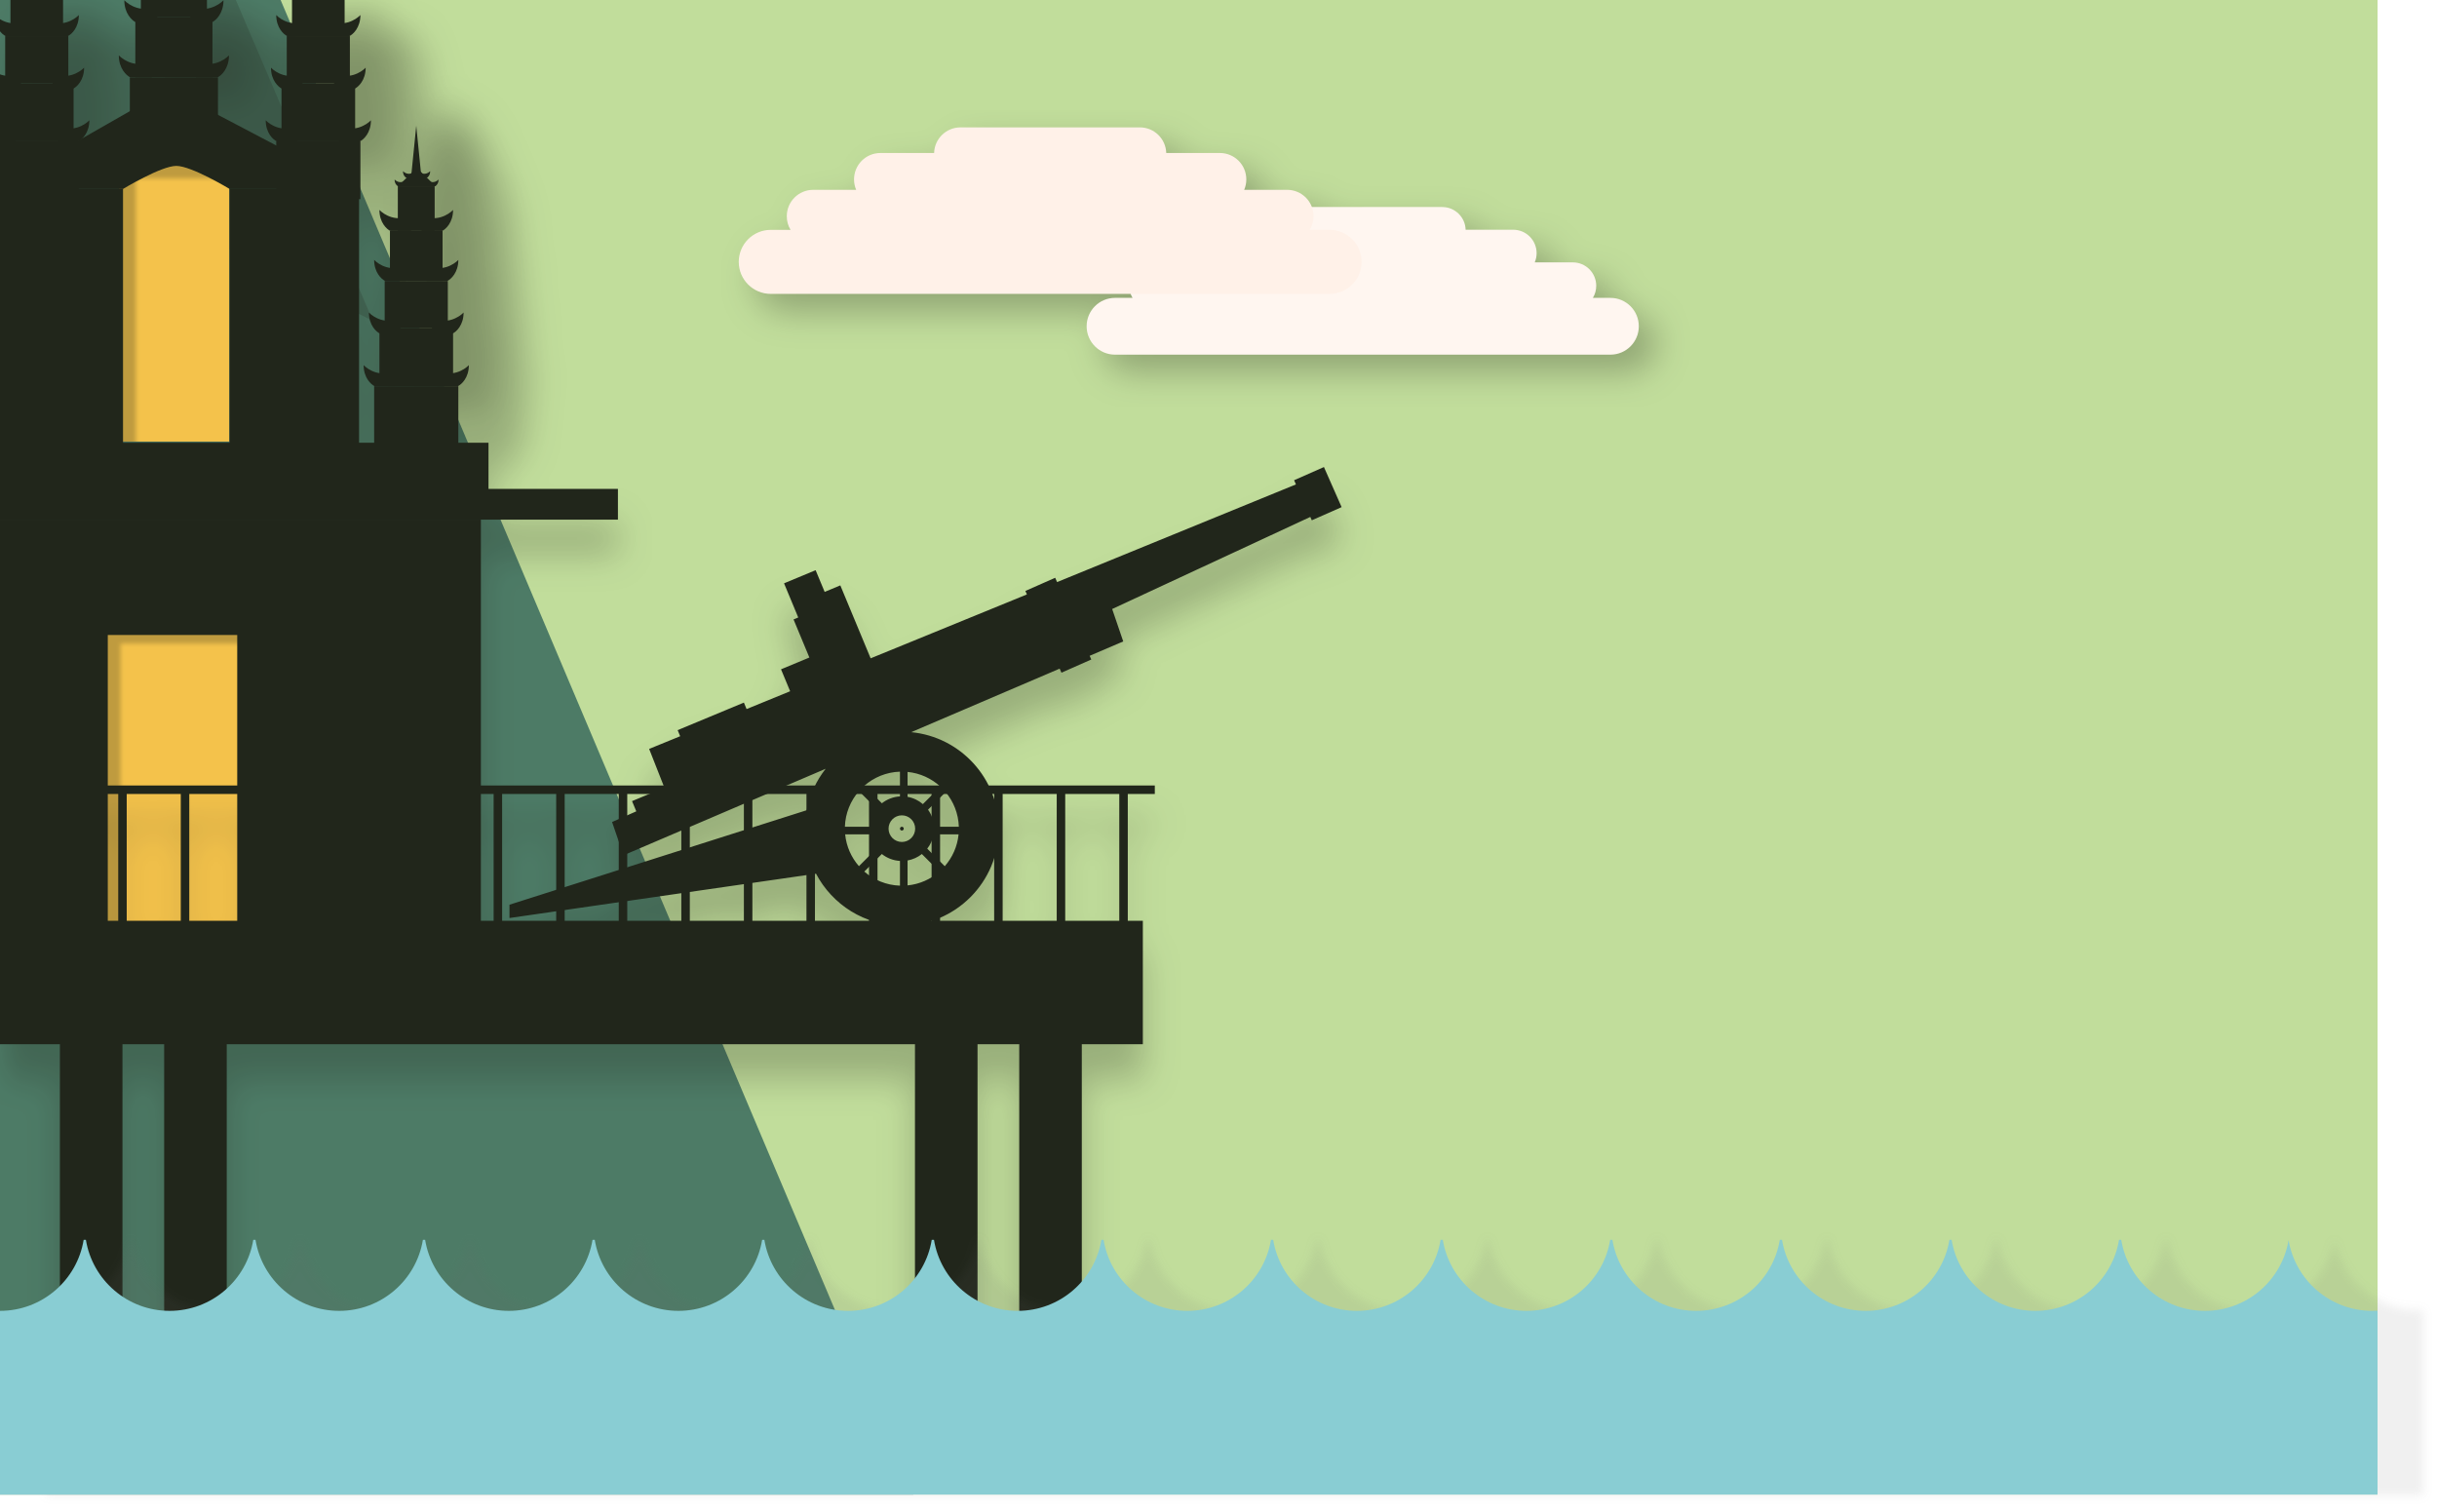
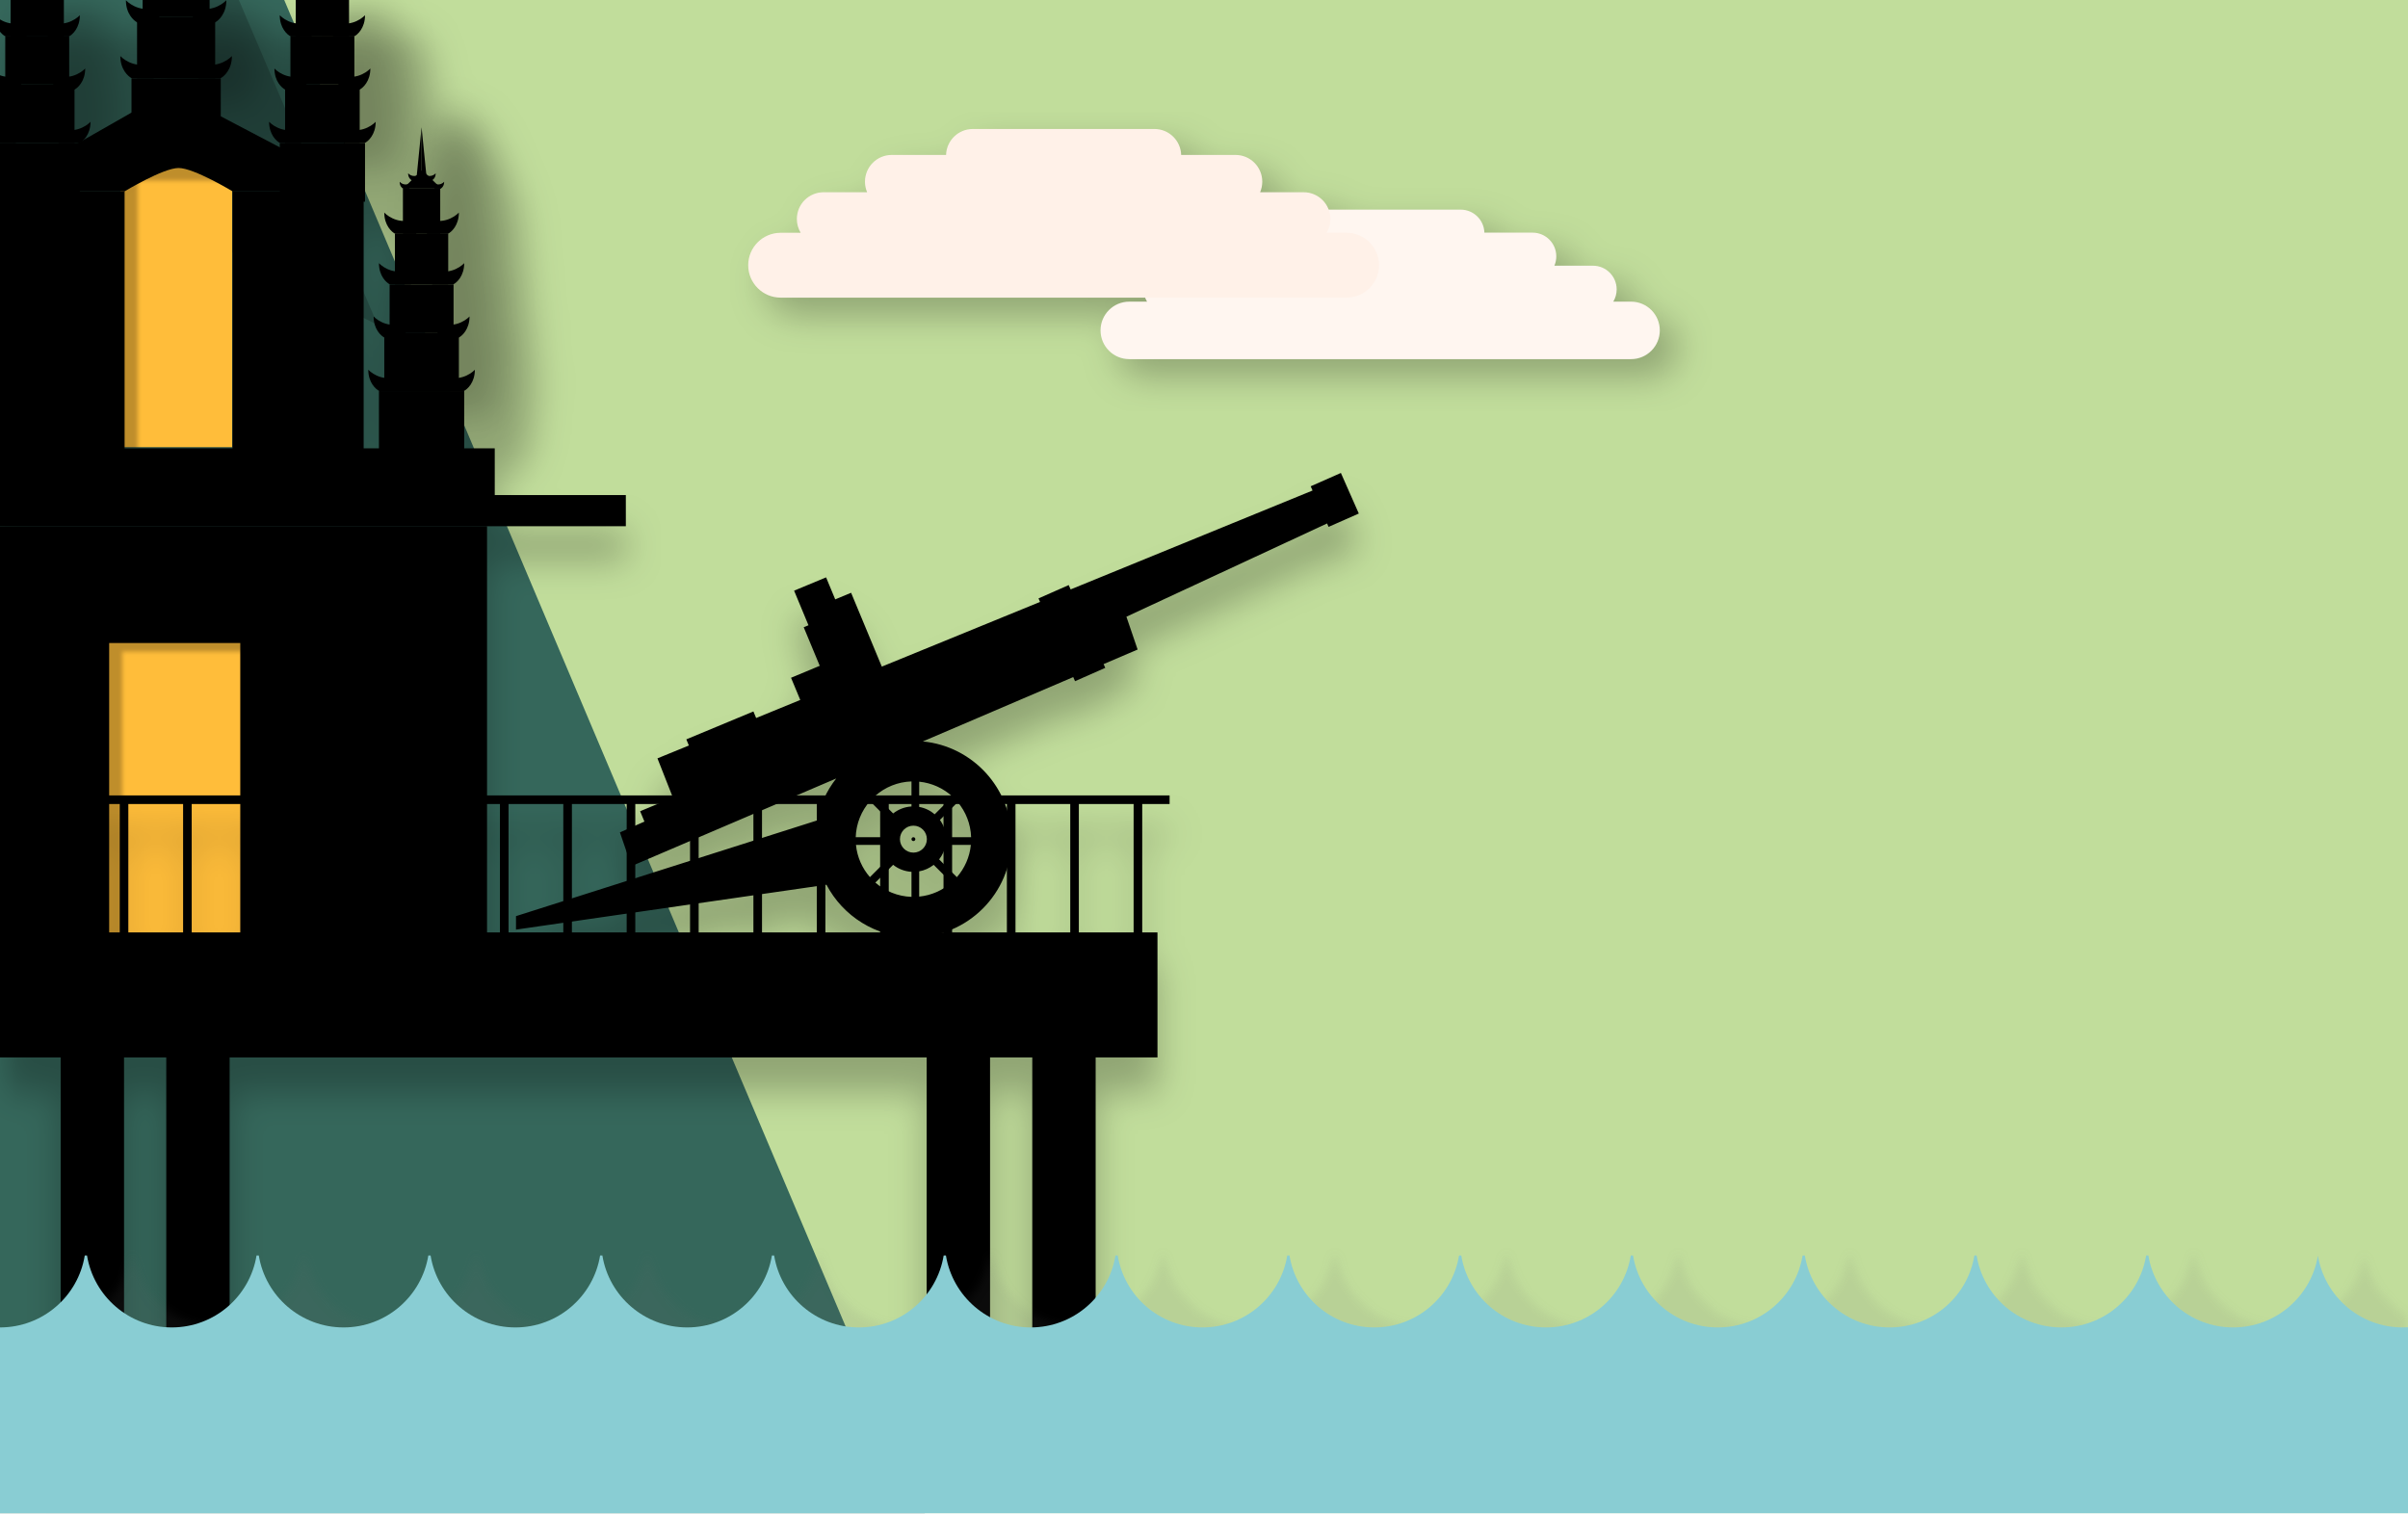
- <svg xmlns="http://www.w3.org/2000/svg" fill="none" height="178" viewBox="0 0 287 178" width="287">
-   <filter id="a" color-interpolation-filters="sRGB" filterUnits="userSpaceOnUse" height="141.095" width="112.912" x="-36.14" y="-23">
-     <feFlood flood-opacity="0" result="BackgroundImageFix" />
-     <feColorMatrix in="SourceAlpha" type="matrix" values="0 0 0 0 0 0 0 0 0 0 0 0 0 0 0 0 0 0 127 0" />
-     <feOffset dy="4" />
-     <feGaussianBlur stdDeviation="2" />
-     <feColorMatrix type="matrix" values="0 0 0 0 0 0 0 0 0 0 0 0 0 0 0 0 0 0 0.25 0" />
-     <feBlend in2="BackgroundImageFix" mode="normal" result="effect1_dropShadow" />
-     <feBlend in="SourceGraphic" in2="effect1_dropShadow" mode="normal" result="shape" />
-   </filter>
-   <filter id="b" color-interpolation-filters="sRGB" filterUnits="userSpaceOnUse" height="35.818" width="15.744" x="12.694" y="74.777">
-     <feFlood flood-opacity="0" result="BackgroundImageFix" />
-     <feBlend in="SourceGraphic" in2="BackgroundImageFix" mode="normal" result="shape" />
-     <feColorMatrix in="SourceAlpha" result="hardAlpha" type="matrix" values="0 0 0 0 0 0 0 0 0 0 0 0 0 0 0 0 0 0 127 0" />
-     <feOffset dx="1.5" dy="1" />
-     <feGaussianBlur stdDeviation=".25" />
-     <feComposite in2="hardAlpha" k2="-1" k3="1" operator="arithmetic" />
-     <feColorMatrix type="matrix" values="0 0 0 0 0 0 0 0 0 0 0 0 0 0 0 0 0 0 0.25 0" />
-     <feBlend in2="shape" mode="normal" result="effect1_innerShadow" />
-   </filter>
-   <filter id="c" color-interpolation-filters="sRGB" filterUnits="userSpaceOnUse" height="33.5" width="13.5" x="14" y="19">
-     <feFlood flood-opacity="0" result="BackgroundImageFix" />
-     <feBlend in="SourceGraphic" in2="BackgroundImageFix" mode="normal" result="shape" />
-     <feColorMatrix in="SourceAlpha" result="hardAlpha" type="matrix" values="0 0 0 0 0 0 0 0 0 0 0 0 0 0 0 0 0 0 127 0" />
-     <feOffset dx="2" dy="2" />
-     <feGaussianBlur stdDeviation=".25" />
-     <feComposite in2="hardAlpha" k2="-1" k3="1" operator="arithmetic" />
-     <feColorMatrix type="matrix" values="0 0 0 0 0 0 0 0 0 0 0 0 0 0 0 0 0 0 0.25 0" />
-     <feBlend in2="shape" mode="normal" result="effect1_innerShadow" />
-   </filter>
-   <filter id="d" color-interpolation-filters="sRGB" filterUnits="userSpaceOnUse" height="45.483" width="20.391" x="42.825" y="6.807">
-     <feFlood flood-opacity="0" result="BackgroundImageFix" />
-     <feColorMatrix in="SourceAlpha" type="matrix" values="0 0 0 0 0 0 0 0 0 0 0 0 0 0 0 0 0 0 127 0" />
-     <feOffset dx="4" dy="-4" />
-     <feGaussianBlur stdDeviation="2" />
-     <feColorMatrix type="matrix" values="0 0 0 0 0 0 0 0 0 0 0 0 0 0 0 0 0 0 0.2 0" />
-     <feBlend in2="BackgroundImageFix" mode="normal" result="effect1_dropShadow" />
-     <feBlend in="SourceGraphic" in2="effect1_dropShadow" mode="normal" result="shape" />
-   </filter>
-   <filter id="e" color-interpolation-filters="sRGB" filterUnits="userSpaceOnUse" height="45.483" width="20.391" x="-14.841" y="8.248">
-     <feFlood flood-opacity="0" result="BackgroundImageFix" />
-     <feColorMatrix in="SourceAlpha" type="matrix" values="0 0 0 0 0 0 0 0 0 0 0 0 0 0 0 0 0 0 127 0" />
-     <feOffset dx="4" dy="-4" />
-     <feGaussianBlur stdDeviation="2" />
-     <feColorMatrix type="matrix" values="0 0 0 0 0 0 0 0 0 0 0 0 0 0 0 0 0 0 0.2 0" />
-     <feBlend in2="BackgroundImageFix" mode="normal" result="effect1_dropShadow" />
-     <feBlend in="SourceGraphic" in2="effect1_dropShadow" mode="normal" result="shape" />
-   </filter>
-   <filter id="f" color-interpolation-filters="sRGB" filterUnits="userSpaceOnUse" height="45.483" width="20.391" x="31.292" y="-22.027">
-     <feFlood flood-opacity="0" result="BackgroundImageFix" />
-     <feColorMatrix in="SourceAlpha" type="matrix" values="0 0 0 0 0 0 0 0 0 0 0 0 0 0 0 0 0 0 127 0" />
-     <feOffset dx="4" dy="-4" />
-     <feGaussianBlur stdDeviation="2" />
-     <feColorMatrix type="matrix" values="0 0 0 0 0 0 0 0 0 0 0 0 0 0 0 0 0 0 0.2 0" />
-     <feBlend in2="BackgroundImageFix" mode="normal" result="effect1_dropShadow" />
-     <feBlend in="SourceGraphic" in2="effect1_dropShadow" mode="normal" result="shape" />
-   </filter>
-   <filter id="g" color-interpolation-filters="sRGB" filterUnits="userSpaceOnUse" height="45.483" width="20.391" x="-1.867" y="-22.027">
-     <feFlood flood-opacity="0" result="BackgroundImageFix" />
-     <feColorMatrix in="SourceAlpha" type="matrix" values="0 0 0 0 0 0 0 0 0 0 0 0 0 0 0 0 0 0 127 0" />
-     <feOffset dx="4" dy="-4" />
-     <feGaussianBlur stdDeviation="2" />
-     <feColorMatrix type="matrix" values="0 0 0 0 0 0 0 0 0 0 0 0 0 0 0 0 0 0 0.2 0" />
-     <feBlend in2="BackgroundImageFix" mode="normal" result="effect1_dropShadow" />
-     <feBlend in="SourceGraphic" in2="effect1_dropShadow" mode="normal" result="shape" />
-   </filter>
-   <filter id="h" color-interpolation-filters="sRGB" filterUnits="userSpaceOnUse" height="47.249" width="20.975" x="13.992" y="-31">
-     <feFlood flood-opacity="0" result="BackgroundImageFix" />
-     <feColorMatrix in="SourceAlpha" type="matrix" values="0 0 0 0 0 0 0 0 0 0 0 0 0 0 0 0 0 0 127 0" />
-     <feOffset dx="4" dy="-4" />
-     <feGaussianBlur stdDeviation="2" />
-     <feColorMatrix type="matrix" values="0 0 0 0 0 0 0 0 0 0 0 0 0 0 0 0 0 0 0.2 0" />
-     <feBlend in2="BackgroundImageFix" mode="normal" result="effect1_dropShadow" />
-     <feBlend in="SourceGraphic" in2="effect1_dropShadow" mode="normal" result="shape" />
-   </filter>
-   <filter id="i" color-interpolation-filters="sRGB" filterUnits="userSpaceOnUse" height="116.999" width="170" x="-8" y="55">
-     <feFlood flood-opacity="0" result="BackgroundImageFix" />
-     <feColorMatrix in="SourceAlpha" type="matrix" values="0 0 0 0 0 0 0 0 0 0 0 0 0 0 0 0 0 0 127 0" />
-     <feOffset dy="4" />
-     <feGaussianBlur stdDeviation="2" />
-     <feColorMatrix type="matrix" values="0 0 0 0 0 0 0 0 0 0 0 0 0 0 0 0 0 0 0.25 0" />
-     <feBlend in2="BackgroundImageFix" mode="normal" result="effect1_dropShadow" />
-     <feBlend in="SourceGraphic" in2="effect1_dropShadow" mode="normal" result="shape" />
-   </filter>
-   <filter id="j" color-interpolation-filters="sRGB" filterUnits="userSpaceOnUse" height="32.159" width="286.478" x="0" y="144.92">
-     <feFlood flood-opacity="0" result="BackgroundImageFix" />
-     <feColorMatrix in="SourceAlpha" type="matrix" values="0 0 0 0 0 0 0 0 0 0 0 0 0 0 0 0 0 0 127 0" />
-     <feOffset dx="5.399" />
-     <feGaussianBlur stdDeviation=".54" />
-     <feColorMatrix type="matrix" values="0 0 0 0 0.412 0 0 0 0 0.412 0 0 0 0 0.412 0 0 0 0.1 0" />
-     <feBlend in2="BackgroundImageFix" mode="normal" result="effect1_dropShadow" />
-     <feBlend in="SourceGraphic" in2="effect1_dropShadow" mode="normal" result="shape" />
-   </filter>
-   <filter id="k" color-interpolation-filters="sRGB" filterUnits="userSpaceOnUse" height="34.765" width="114" x="85" y="13">
-     <feFlood flood-opacity="0" result="BackgroundImageFix" />
-     <feColorMatrix in="SourceAlpha" type="matrix" values="0 0 0 0 0 0 0 0 0 0 0 0 0 0 0 0 0 0 127 0" />
-     <feOffset dx="2" dy="2" />
-     <feGaussianBlur stdDeviation="2" />
-     <feColorMatrix type="matrix" values="0 0 0 0 0 0 0 0 0 0 0 0 0 0 0 0 0 0 0.25 0" />
-     <feBlend in2="BackgroundImageFix" mode="normal" result="effect1_dropShadow" />
-     <feBlend in="SourceGraphic" in2="effect1_dropShadow" mode="normal" result="shape" />
-   </filter>
-   <mask id="l" height="176" maskUnits="userSpaceOnUse" width="280" x="0" y="0">
-     <path d="m0 0h280v176h-280z" fill="#c1dd9b" />
+ <svg xmlns="http://www.w3.org/2000/svg" width="280" height="176" viewBox="0 0 280 176" fill="none">
+   <mask id="mask0" mask-type="alpha" maskUnits="userSpaceOnUse" x="0" y="0" width="280" height="176">
+     <rect width="280" height="176" fill="#C1DD9B" />
  </mask>
-   <path d="m0 0h280v176h-280z" fill="#c1dd9b" />
-   <g mask="url(#l)">
-     <path d="m-8-96.998 135 319-208 10z" fill="#35675b" />
-     <path d="m43.917 37.793-28.955-67.793 6.444 56.566z" fill="#000" fill-opacity=".2" />
-     <g filter="url(#a)">
-       <path d="m56.632 61.193h-72.632v48.902h72.632z" fill="#000" />
-       <g filter="url(#b)">
-         <path d="m27.938 74.777h-15.244v35.318h15.244z" fill="#ffbd3a" />
+   <g mask="url(#mask0)">
+     <rect width="280" height="176" fill="#C1DD9B" />
+     <mask id="mask1" mask-type="alpha" maskUnits="userSpaceOnUse" x="0" y="0" width="280" height="176">
+       <rect width="280" height="176" fill="#C1DD9B" />
+     </mask>
+     <g mask="url(#mask1)">
+       <path d="M-8 -96.998L127 222.002L-81 232.002L-8 -96.998Z" fill="#35675B" />
+       <path d="M43.917 37.793L14.962 -30L21.406 26.566L43.917 37.793Z" fill="black" fill-opacity="0.2" />
+       <g filter="url(#filter0_d)">
+         <path d="M56.632 61.193H-15.999V110.095H56.632V61.193Z" fill="black" />
+         <g filter="url(#filter1_i)">
+           <path d="M27.938 74.777H12.694V110.095H27.938V74.777Z" fill="#FFBD3A" />
+         </g>
+         <g filter="url(#filter2_i)">
+           <path d="M27 19H14V52H27V19Z" fill="#FFBD3A" />
+         </g>
+         <path d="M72.772 57.572H-32.14V61.195H72.772V57.572Z" fill="black" />
+         <path d="M57.529 52.137H-16.896V59.381H57.529V52.137Z" fill="black" />
+         <path d="M14.488 22.252H-0.756V53.042H14.488V22.252Z" fill="black" />
+         <path d="M42.285 22.252H27.041V53.042H42.285V22.252Z" fill="black" />
+         <path d="M-0.756 22.253L19.868 10.48L42.285 22.253H27.041C27.041 22.253 22.558 19.536 20.765 19.536C18.971 19.536 14.488 22.253 14.488 22.253H-0.756Z" fill="black" />
+         <g filter="url(#filter3_d)">
+           <rect x="44.064" y="45.475" width="9.913" height="6.815" fill="black" />
+           <rect x="44.684" y="38.658" width="8.674" height="6.815" fill="black" />
+           <rect x="45.304" y="33.084" width="7.435" height="5.576" fill="black" />
+           <rect x="45.923" y="27.197" width="6.196" height="5.886" fill="black" />
+           <rect x="46.852" y="21.93" width="4.337" height="5.266" fill="black" />
+           <path d="M49.084 19.762L51.302 21.93H46.867L49.084 19.762Z" fill="black" />
+           <path d="M46.472 21.141C46.636 21.321 47.093 21.614 47.605 21.338V21.929H46.866C46.734 21.863 46.472 21.614 46.472 21.141Z" fill="black" />
+           <path d="M47.458 20.156C47.622 20.337 48.078 20.629 48.591 20.353V20.945H47.852C47.72 20.879 47.458 20.629 47.458 20.156Z" fill="black" />
+           <path d="M51.647 21.141C51.482 21.321 51.026 21.614 50.513 21.338V21.929H51.252C51.384 21.863 51.647 21.614 51.647 21.141Z" fill="black" />
+           <path d="M50.661 20.156C50.496 20.337 50.04 20.629 49.527 20.353V20.945H50.266C50.398 20.879 50.661 20.629 50.661 20.156Z" fill="black" />
+           <path d="M42.825 42.998C43.364 43.566 44.862 44.485 46.542 43.618V45.476H44.118C43.687 45.27 42.825 44.485 42.825 42.998Z" fill="black" />
+           <path d="M43.445 36.801C43.984 37.369 45.481 38.288 47.162 37.42V39.279H44.738C44.307 39.072 43.445 38.288 43.445 36.801Z" fill="black" />
+           <path d="M44.064 30.605C44.603 31.173 46.1 32.092 47.781 31.225V33.084H45.357C44.926 32.877 44.064 32.092 44.064 30.605Z" fill="black" />
+           <path d="M44.684 24.721C45.223 25.289 46.721 26.208 48.401 25.34V27.199H45.977C45.546 26.992 44.684 26.208 44.684 24.721Z" fill="black" />
+           <path d="M55.216 42.998C54.678 43.566 53.18 44.485 51.499 43.618V45.476H53.923C54.354 45.27 55.216 44.485 55.216 42.998Z" fill="black" />
+           <path d="M54.597 36.801C54.058 37.369 52.561 38.288 50.88 37.42V39.279H53.304C53.735 39.072 54.597 38.288 54.597 36.801Z" fill="black" />
+           <path d="M53.977 30.605C53.438 31.173 51.941 32.092 50.26 31.225V33.084H52.684C53.115 32.877 53.977 32.092 53.977 30.605Z" fill="black" />
+           <path d="M53.357 24.721C52.819 25.289 51.321 26.208 49.64 25.34V27.199H52.064C52.495 26.992 53.357 26.208 53.357 24.721Z" fill="black" />
+           <path d="M49.02 14.807V21.002H48.401L49.02 14.807Z" fill="black" />
+           <path d="M49.02 14.807V21.002H49.64L49.02 14.807Z" fill="black" />
+         </g>
+         <g filter="url(#filter4_d)">
+ </g>
+         <g filter="url(#filter5_d)">
+           <rect x="32.531" y="16.641" width="9.913" height="6.815" fill="black" />
+           <rect x="33.151" y="9.824" width="8.674" height="6.815" fill="black" />
+           <rect x="33.77" y="4.25" width="7.435" height="5.576" fill="black" />
+           <rect x="34.39" y="-1.637" width="6.196" height="5.886" fill="black" />
+           <path d="M31.292 14.164C31.831 14.732 33.328 15.651 35.009 14.784V16.642H32.585C32.154 16.436 31.292 15.651 31.292 14.164Z" fill="black" />
+           <path d="M31.912 7.967C32.45 8.535 33.948 9.454 35.629 8.586V10.445H33.205C32.774 10.239 31.912 9.454 31.912 7.967Z" fill="black" />
+           <path d="M32.531 1.771C33.069 2.339 34.567 3.258 36.248 2.391V4.25H33.824C33.393 4.043 32.531 3.258 32.531 1.771Z" fill="black" />
+           <path d="M43.683 14.164C43.144 14.732 41.647 15.651 39.966 14.784V16.642H42.39C42.821 16.436 43.683 15.651 43.683 14.164Z" fill="black" />
+           <path d="M43.064 7.967C42.525 8.535 41.028 9.454 39.347 8.586V10.445H41.771C42.202 10.239 43.064 9.454 43.064 7.967Z" fill="black" />
+           <path d="M42.444 1.771C41.905 2.339 40.407 3.258 38.727 2.391V4.25H41.151C41.582 4.043 42.444 3.258 42.444 1.771Z" fill="black" />
+         </g>
+         <g filter="url(#filter6_d)">
+           <rect x="-0.628" y="16.641" width="9.913" height="6.815" fill="black" />
+           <rect x="-0.008" y="9.824" width="8.674" height="6.815" fill="black" />
+           <rect x="0.612" y="4.25" width="7.435" height="5.576" fill="black" />
+           <rect x="1.231" y="-1.637" width="6.196" height="5.886" fill="black" />
+           <path d="M-1.867 14.164C-1.328 14.732 0.17 15.651 1.851 14.784V16.642H-0.574C-1.005 16.436 -1.867 15.651 -1.867 14.164Z" fill="black" />
+           <path d="M-1.247 7.967C-0.708 8.535 0.789 9.454 2.47 8.586V10.445H0.046C-0.385 10.239 -1.247 9.454 -1.247 7.967Z" fill="black" />
+           <path d="M-0.628 1.771C-0.089 2.339 1.409 3.258 3.089 2.391V4.25H0.665C0.234 4.043 -0.628 3.258 -0.628 1.771Z" fill="black" />
+           <path d="M10.524 14.164C9.986 14.732 8.488 15.651 6.807 14.784V16.642H9.231C9.662 16.436 10.524 15.651 10.524 14.164Z" fill="black" />
+           <path d="M9.905 7.967C9.367 8.535 7.869 9.454 6.188 8.586V10.445H8.612C9.043 10.239 9.905 9.454 9.905 7.967Z" fill="black" />
+           <path d="M9.285 1.771C8.746 2.339 7.249 3.258 5.568 2.391V4.25H7.992C8.423 4.043 9.285 3.258 9.285 1.771Z" fill="black" />
+         </g>
+         <g filter="url(#filter7_d)">
+           <rect x="15.29" y="9.113" width="10.38" height="7.136" fill="black" />
+           <rect x="15.938" y="1.977" width="9.082" height="7.136" fill="black" />
+           <rect x="16.587" y="-3.861" width="7.785" height="5.839" fill="black" />
+           <path d="M13.992 6.52C14.556 7.114 16.125 8.077 17.885 7.168V9.114H15.346C14.895 8.898 13.992 8.077 13.992 6.52Z" fill="black" />
+           <path d="M14.641 0.031C15.205 0.626 16.773 1.588 18.533 0.68V2.626H15.995C15.543 2.41 14.641 1.588 14.641 0.031Z" fill="black" />
+           <path d="M26.967 6.52C26.403 7.114 24.835 8.077 23.075 7.168V9.114H25.613C26.065 8.898 26.967 8.077 26.967 6.52Z" fill="black" />
+           <path d="M26.319 0.031C25.755 0.626 24.186 1.588 22.426 0.68V2.626H24.965C25.416 2.41 26.319 1.588 26.319 0.031Z" fill="black" />
+         </g>
      </g>
-       <g filter="url(#c)">
-         <path d="m27 19h-13v33h13z" fill="#ffbd3a" />
-       </g>
-       <g fill="#000">
-         <path d="m72.772 57.572h-104.912v3.622h104.912z" />
-         <path d="m57.529 52.137h-74.425v7.245h74.425z" />
-         <path d="m14.488 22.252h-15.244v30.79h15.244z" />
-         <path d="m42.285 22.252h-15.244v30.79h15.244z" />
-         <path d="m-.756 22.253 20.624-11.773 22.417 11.773h-15.244s-4.484-2.717-6.277-2.717c-1.793 0-6.277 2.717-6.277 2.717z" />
-         <g filter="url(#d)">
-           <path d="m44.064 45.475h9.913v6.815h-9.913z" />
-           <path d="m44.684 38.658h8.674v6.815h-8.674z" />
-           <path d="m45.304 33.084h7.435v5.576h-7.435z" />
-           <path d="m45.923 27.197h6.196v5.886h-6.196z" />
-           <path d="m46.852 21.93h4.337v5.266h-4.337z" />
-           <path d="m49.084 19.762 2.218 2.168h-4.436z" />
-           <path d="m46.472 21.141c.164.181.621.473 1.133.197v.591h-.739c-.131-.066-.394-.316-.394-.789z" />
-           <path d="m47.458 20.156c.164.181.621.473 1.133.197v.591h-.739c-.131-.066-.394-.315-.394-.789z" />
-           <path d="m51.647 21.141c-.164.181-.621.473-1.133.197v.591h.739c.131-.066.394-.316.394-.789z" />
-           <path d="m50.661 20.156c-.164.181-.621.473-1.133.197v.591h.739c.131-.066.394-.315.394-.789z" />
-           <path d="m42.825 42.998c.539.568 2.036 1.487 3.717.62v1.859h-2.424c-.431-.206-1.293-.991-1.293-2.478z" />
-           <path d="m43.445 36.801c.539.568 2.037 1.487 3.717.62v1.859h-2.424c-.431-.206-1.293-.991-1.293-2.478z" />
-           <path d="m44.064 30.605c.539.568 2.036 1.487 3.717.62v1.859h-2.424c-.431-.206-1.293-.991-1.293-2.478z" />
-           <path d="m44.684 24.721c.539.568 2.036 1.487 3.717.62v1.859h-2.424c-.431-.206-1.293-.991-1.293-2.478z" />
-           <path d="m55.216 42.998c-.539.568-2.036 1.487-3.717.62v1.859h2.424c.431-.206 1.293-.991 1.293-2.478z" />
-           <path d="m54.597 36.801c-.539.568-2.037 1.487-3.717.62v1.859h2.424c.431-.206 1.293-.991 1.293-2.478z" />
-           <path d="m53.977 30.605c-.539.568-2.037 1.487-3.717.62v1.859h2.424c.431-.206 1.293-.991 1.293-2.478z" />
-           <path d="m53.357 24.721c-.539.568-2.036 1.487-3.717.62v1.859h2.424c.431-.206 1.293-.991 1.293-2.478z" />
-           <path d="m49.02 14.807v6.196h-.62z" />
-           <path d="m49.02 14.807v6.196h.62z" />
-         </g>
-       </g>
-       <g filter="url(#e)" />
-       <g fill="#000" filter="url(#f)">
-         <path d="m32.531 16.641h9.913v6.815h-9.913z" />
-         <path d="m33.151 9.824h8.674v6.815h-8.674z" />
-         <path d="m33.77 4.25h7.435v5.576h-7.435z" />
-         <path d="m34.39-1.637h6.196v5.886h-6.196z" />
-         <path d="m31.292 14.164c.539.568 2.036 1.487 3.717.62v1.859h-2.424c-.431-.206-1.293-.991-1.293-2.478z" />
-         <path d="m31.912 7.967c.539.568 2.037 1.487 3.717.62v1.859h-2.424c-.431-.206-1.293-.991-1.293-2.478z" />
-         <path d="m32.531 1.771c.539.568 2.036 1.487 3.717.62v1.859h-2.424c-.431-.207-1.293-.991-1.293-2.478z" />
-         <path d="m43.683 14.164c-.539.568-2.036 1.487-3.717.62v1.859h2.424c.431-.206 1.293-.991 1.293-2.478z" />
-         <path d="m43.064 7.967c-.539.568-2.037 1.487-3.717.62v1.859h2.424c.431-.206 1.293-.991 1.293-2.478z" />
-         <path d="m42.444 1.771c-.539.568-2.036 1.487-3.717.62v1.859h2.424c.431-.207 1.293-.991 1.293-2.478z" />
-       </g>
-       <g fill="#000" filter="url(#g)">
-         <path d="m-.628 16.641h9.913v6.815h-9.913z" />
-         <path d="m-.008 9.824h8.674v6.815h-8.674z" />
-         <path d="m.612 4.25h7.435v5.576h-7.435z" />
-         <path d="m1.231-1.637h6.196v5.886h-6.196z" />
-         <path d="m-1.867 14.164c.539.568 2.036 1.487 3.717.62v1.859h-2.424c-.431-.206-1.293-.991-1.293-2.478z" />
-         <path d="m-1.247 7.967c.539.568 2.036 1.487 3.717.62v1.859h-2.424c-.431-.206-1.293-.991-1.293-2.478z" />
-         <path d="m-.628 1.771c.539.568 2.036 1.487 3.717.62v1.859h-2.424c-.431-.207-1.293-.991-1.293-2.478z" />
-         <path d="m10.524 14.164c-.539.568-2.036 1.487-3.717.62v1.859h2.424c.431-.206 1.293-.991 1.293-2.478z" />
-         <path d="m9.905 7.967c-.539.568-2.036 1.487-3.717.62v1.859h2.424c.431-.206 1.293-.991 1.293-2.478z" />
-         <path d="m9.285 1.771c-.539.568-2.036 1.487-3.717.62v1.859h2.424c.431-.207 1.293-.991 1.293-2.478z" />
-       </g>
-       <g fill="#000" filter="url(#h)">
-         <path d="m15.29 9.113h10.38v7.136h-10.38z" />
-         <path d="m15.938 1.977h9.082v7.136h-9.082z" />
-         <path d="m16.587-3.861h7.785v5.839h-7.785z" />
-         <path d="m13.992 6.52c.564.595 2.132 1.557 3.892.649v1.946h-2.538c-.451-.216-1.354-1.038-1.354-2.595z" />
-         <path d="m14.641.031c.564.595 2.132 1.557 3.893.649v1.946h-2.539c-.451-.216-1.354-1.038-1.354-2.595z" />
-         <path d="m26.967 6.52c-.564.595-2.132 1.557-3.893.649v1.946h2.539c.451-.216 1.354-1.038 1.354-2.595z" />
-         <path d="m26.319.031c-.564.595-2.132 1.557-3.892.649v1.946h2.539c.451-.216 1.354-1.038 1.354-2.595z" />
+       <g filter="url(#filter8_d)">
+         <rect x="19.334" y="115.963" width="7.368" height="48.03" fill="black" />
+         <rect x="120.033" y="115.963" width="7.368" height="48.03" fill="black" />
+         <rect x="7.054" y="113.881" width="7.368" height="50.118" fill="black" />
+         <rect x="107.754" y="113.881" width="7.368" height="50.118" fill="black" />
+         <rect x="-1.335" y="108.432" width="135.925" height="14.537" fill="black" />
+         <path d="M132.316 122.235L132.316 93" stroke="black" />
+         <path d="M124.948 122.235L124.948 93" stroke="black" />
+         <path d="M117.58 122.235L117.58 93" stroke="black" />
+         <path d="M110.211 122.235L110.211 93" stroke="black" />
+         <path d="M102.843 122.235L102.843 93" stroke="black" />
+         <path d="M95.475 122.235L95.475 93" stroke="black" />
+         <path d="M88.106 122.235L88.106 93" stroke="black" />
+         <path d="M80.738 122.235L80.738 93" stroke="black" />
+         <path d="M73.37 122.235L73.37 93" stroke="black" />
+         <path d="M66.001 122.235L66.001 93" stroke="black" />
+         <path d="M58.633 122.235L58.633 93" stroke="black" />
+         <path d="M51.264 122.235L51.264 93" stroke="black" />
+         <path d="M43.895 122.235L43.895 93" stroke="black" />
+         <path d="M36.527 122.235L36.527 93" stroke="black" />
+         <path d="M29.159 122.235L29.159 93" stroke="black" />
+         <path d="M21.791 122.235L21.791 93" stroke="black" />
+         <path d="M14.422 122.235L14.422 93" stroke="black" />
+         <path d="M7.054 122.235L7.054 93" stroke="black" />
+         <path d="M-0.314 122.235L-0.314 93" stroke="black" />
+         <path d="M-4 93L136 93" stroke="black" />
+         <path fill-rule="evenodd" clip-rule="evenodd" d="M155.917 55L158 59.72L154.487 61.27L154.312 60.873L130.978 71.718L132.281 75.535L128.325 77.227L128.518 77.664L125.005 79.215L124.794 78.738L107.308 86.221C113.096 86.773 117.624 91.65 117.624 97.584C117.624 103.889 112.514 109 106.211 109C101.822 109 98.011 106.522 96.102 102.888L60 108.105V106.538L95.005 95.411C95.355 93.594 96.136 91.929 97.238 90.529L73.427 100.718L72.084 96.799L74.935 95.542L74.434 94.338L78.245 92.753L76.448 88.19L80.102 86.696L79.805 85.98L87.606 82.734L87.924 83.498L93.055 81.399L91.981 78.817L95.32 77.428L93.455 72.942L94.009 72.712L92.336 68.689L96.056 67.142L97.119 69.701L98.965 68.933L102.536 77.522L120.937 69.998L120.757 69.589L124.269 68.038L124.493 68.544L152.621 57.043L152.405 56.551L155.917 55ZM105.987 104.296V101.383C105.183 101.336 104.446 101.04 103.852 100.57L101.787 102.636C102.916 103.626 104.38 104.243 105.987 104.296ZM101.155 102.002L103.22 99.936C102.842 99.456 102.577 98.882 102.466 98.256H99.531C99.672 99.683 100.261 100.979 101.155 102.002ZM99.501 97.36H102.413C102.46 96.558 102.755 95.822 103.223 95.229L101.158 93.163C100.17 94.292 99.554 95.755 99.501 97.36ZM105.987 93.785C105.185 93.832 104.449 94.127 103.856 94.596L101.791 92.53C102.919 91.542 104.382 90.925 105.987 90.873V93.785ZM109.956 98.256H112.891C112.749 99.685 112.159 100.982 111.264 102.005L109.199 99.94C109.578 99.459 109.844 98.884 109.956 98.256ZM108.566 100.573C108.085 100.953 107.51 101.219 106.882 101.33V104.266C108.311 104.124 109.608 103.534 110.631 102.639L108.566 100.573ZM110.009 97.36H112.921C112.87 95.81 112.294 94.392 111.364 93.28L109.292 95.352C109.706 95.923 109.965 96.613 110.009 97.36ZM106.882 90.902C108.365 91.049 109.706 91.679 110.746 92.632L108.685 94.694C108.181 94.262 107.563 93.959 106.882 93.838V90.902ZM106.211 99.151C107.076 99.151 107.777 98.45 107.777 97.584C107.777 96.719 107.076 96.017 106.211 96.017C105.346 96.017 104.644 96.719 104.644 97.584C104.644 98.45 105.346 99.151 106.211 99.151ZM106.211 97.808C106.334 97.808 106.435 97.708 106.435 97.584C106.435 97.461 106.334 97.36 106.211 97.36C106.087 97.36 105.987 97.461 105.987 97.584C105.987 97.708 106.087 97.808 106.211 97.808Z" fill="black" />
      </g>
    </g>
-     <g filter="url(#i)">
-       <path d="m19.334 115.963h7.368v48.03h-7.368z" fill="#000" />
-       <path d="m120.033 115.963h7.368v48.03h-7.368z" fill="#000" />
-       <path d="m7.054 113.881h7.368v50.118h-7.368z" fill="#000" />
-       <path d="m107.754 113.881h7.368v50.118h-7.368z" fill="#000" />
-       <path d="m-1.335 108.432h135.925v14.537h-135.925z" fill="#000" />
-       <g stroke="#000">
-         <path d="m132.316 122.235v-29.235" />
-         <path d="m124.948 122.235v-29.235" />
-         <path d="m117.58 122.235v-29.235" />
-         <path d="m110.211 122.235v-29.235" />
-         <path d="m102.843 122.235v-29.235" />
-         <path d="m95.475 122.235v-29.235" />
-         <path d="m88.106 122.235v-29.235" />
-         <path d="m80.738 122.235v-29.235" />
-         <path d="m73.37 122.235v-29.235" />
-         <path d="m66.001 122.235v-29.235" />
-         <path d="m58.633 122.235v-29.235" />
-         <path d="m51.264 122.235v-29.235" />
-         <path d="m43.895 122.235v-29.235" />
-         <path d="m36.527 122.235v-29.235" />
-         <path d="m29.159 122.235v-29.235" />
-         <path d="m21.791 122.235v-29.235" />
-         <path d="m14.422 122.235v-29.235" />
-         <path d="m7.054 122.235v-29.235" />
-         <path d="m-.314 122.235v-29.235" />
-         <path d="m-4 93h140" />
-       </g>
-       <path clip-rule="evenodd" d="m155.917 55 2.083 4.72-3.513 1.551-.175-.397-23.334 10.844 1.303 3.817-3.956 1.693.193.437-3.513 1.551-.211-.477-17.486 7.482c5.788.552 10.316 5.429 10.316 11.364 0 6.305-5.11 11.416-11.413 11.416-4.389 0-8.2-2.478-10.109-6.112l-36.102 5.217v-1.567l35.005-11.127c.35-1.818 1.131-3.482 2.233-4.882l-23.811 10.189-1.343-3.918 2.851-1.257-.501-1.204 3.811-1.585-1.797-4.563 3.655-1.494-.298-.716 7.801-3.245.317.763 5.131-2.098-1.074-2.583 3.339-1.389-1.865-4.485.554-.23-1.673-4.023 3.719-1.547 1.064 2.558 1.845-.768 3.571 8.589 18.401-7.524-.18-.41 3.512-1.551.224.507 28.128-11.502-.216-.492zm-49.93 49.296v-2.913c-.804-.047-1.541-.343-2.135-.813l-2.065 2.066c1.129.99 2.593 1.607 4.2 1.66zm-4.832-2.294 2.065-2.066c-.378-.48-.643-1.054-.754-1.68h-2.935c.142 1.428.73 2.723 1.624 3.746zm-1.654-4.642h2.912c.047-.803.342-1.539.81-2.132l-2.065-2.066c-.988 1.129-1.604 2.592-1.657 4.197zm6.486-3.575c-.802.047-1.538.342-2.131.81l-2.065-2.066c1.128-.988 2.591-1.605 4.196-1.657zm3.969 4.47h2.935c-.142 1.429-.732 2.726-1.627 3.749l-2.065-2.065c.379-.481.645-1.056.757-1.684zm-1.39 2.317c-.481.38-1.056.646-1.684.757v2.936c1.429-.142 2.726-.732 3.749-1.627zm1.443-3.213h2.912c-.051-1.551-.627-2.968-1.557-4.08l-2.072 2.072c.414.571.673 1.26.717 2.008zm-3.127-6.458c1.483.147 2.824.777 3.864 1.73l-2.061 2.061c-.504-.432-1.122-.734-1.803-.856zm-.671 8.249c.865 0 1.566-.702 1.566-1.567 0-.865-.701-1.567-1.566-1.567s-1.567.702-1.567 1.567c0 .865.702 1.567 1.567 1.567zm0-1.343c.123 0 .224-.1.224-.224 0-.124-.101-.224-.224-.224-.124 0-.224.1-.224.224 0 .124.1.224.224.224z" fill="#000" fill-rule="evenodd" />
+     <g filter="url(#filter9_d)">
+       <path fill-rule="evenodd" clip-rule="evenodd" d="M269.523 146.024C268.739 150.758 264.626 154.368 259.67 154.368C254.706 154.368 250.587 150.746 249.814 146H249.553C248.779 150.746 244.661 154.368 239.696 154.368C234.732 154.368 230.613 150.746 229.84 146H229.578C228.804 150.746 224.686 154.368 219.721 154.368C214.757 154.368 210.638 150.746 209.865 146H209.603C208.83 150.746 204.711 154.368 199.747 154.368C194.782 154.368 190.664 150.746 189.89 146H189.628C188.855 150.746 184.736 154.368 179.772 154.368C174.807 154.368 170.689 150.746 169.915 146H169.655C168.881 150.746 164.762 154.368 159.798 154.368C154.833 154.368 150.715 150.746 149.941 146H149.68C148.906 150.746 144.787 154.368 139.823 154.368C134.858 154.368 130.74 150.746 129.966 146H129.705C128.931 150.746 124.813 154.368 119.848 154.368C114.884 154.368 110.765 150.746 109.991 146H109.73C108.956 150.746 104.838 154.368 99.873 154.368C94.909 154.368 90.79 150.746 90.016 146H89.756C88.982 150.746 84.864 154.368 79.899 154.368C74.935 154.368 70.816 150.746 70.043 146H69.781C69.007 150.746 64.889 154.368 59.924 154.368C54.96 154.368 50.841 150.746 50.068 146H49.806C49.032 150.746 44.914 154.368 39.95 154.368C34.985 154.368 30.866 150.746 30.093 146H29.831C29.058 150.746 24.939 154.368 19.975 154.368C15.01 154.368 10.892 150.746 10.118 146H9.857C9.084 150.746 4.965 154.368 0 154.368H0V176H280V154.349C279.794 154.362 279.585 154.368 279.376 154.368C274.42 154.368 270.307 150.758 269.523 146.024Z" fill="#89CDD3" />
+     </g>
+     <g filter="url(#filter10_d)">
+       <path fill-rule="evenodd" clip-rule="evenodd" d="M172.604 27.054H178.205C179.729 27.054 180.964 28.289 180.964 29.812C180.964 30.198 180.885 30.565 180.742 30.898H185.227C186.75 30.898 187.985 32.133 187.985 33.656C187.985 34.176 187.841 34.663 187.591 35.078H189.657C191.503 35.078 193 36.575 193 38.422C193 40.268 191.503 41.765 189.657 41.765H131.313C129.467 41.765 127.97 40.268 127.97 38.422C127.97 36.575 129.467 35.078 131.313 35.078H133.379C133.129 34.663 132.985 34.176 132.985 33.656C132.985 32.133 134.22 30.898 135.743 30.898H140.228C140.085 30.565 140.006 30.198 140.006 29.812C140.006 28.289 141.241 27.054 142.764 27.054H148.366C148.41 25.569 149.628 24.379 151.123 24.379H169.847C171.342 24.379 172.56 25.569 172.604 27.054Z" fill="#FFF6F0" />
+       <path fill-rule="evenodd" clip-rule="evenodd" d="M137.346 18.017H143.665C145.383 18.017 146.776 19.41 146.776 21.129C146.776 21.564 146.687 21.979 146.525 22.355H151.585C153.303 22.355 154.696 23.748 154.696 25.466C154.696 26.053 154.534 26.601 154.252 27.07H156.582C158.665 27.07 160.353 28.758 160.353 30.841C160.353 32.924 158.665 34.612 156.582 34.612H90.771C88.689 34.612 87 32.924 87 30.841C87 28.758 88.689 27.07 90.771 27.07H93.101C92.819 26.601 92.657 26.053 92.657 25.466C92.657 23.748 94.05 22.355 95.768 22.355H100.828C100.667 21.979 100.577 21.564 100.577 21.129C100.577 19.41 101.97 18.017 103.689 18.017H110.007C110.056 16.343 111.43 15 113.117 15H134.236C135.923 15 137.297 16.343 137.346 18.017Z" fill="#FFF1E8" />
    </g>
  </g>
-   <g filter="url(#j)">
-     <path clip-rule="evenodd" d="m269.523 146.024c-.784 4.734-4.897 8.344-9.853 8.344-4.964 0-9.083-3.622-9.856-8.368h-.261c-.774 4.746-4.892 8.368-9.857 8.368-4.964 0-9.083-3.622-9.856-8.368h-.262c-.774 4.746-4.892 8.368-9.857 8.368-4.964 0-9.083-3.622-9.856-8.368h-.262c-.773 4.746-4.892 8.368-9.856 8.368-4.965 0-9.083-3.622-9.857-8.368h-.262c-.773 4.746-4.892 8.368-9.856 8.368-4.965 0-9.083-3.622-9.857-8.368h-.26c-.774 4.746-4.893 8.368-9.857 8.368-4.965 0-9.083-3.622-9.857-8.368h-.261c-.774 4.746-4.893 8.368-9.857 8.368-4.965 0-9.083-3.622-9.857-8.368h-.261c-.774 4.746-4.892 8.368-9.857 8.368-4.964 0-9.083-3.622-9.857-8.368h-.261c-.774 4.746-4.892 8.368-9.857 8.368-4.965 0-9.083-3.622-9.857-8.368h-.26c-.774 4.746-4.892 8.368-9.857 8.368s-9.083-3.622-9.857-8.368h-.262c-.774 4.746-4.892 8.368-9.857 8.368s-9.083-3.622-9.857-8.368h-.262c-.774 4.746-4.892 8.368-9.857 8.368s-9.083-3.622-9.857-8.368h-.262c-.774 4.746-4.892 8.368-9.857 8.368s-9.083-3.622-9.857-8.368h-.261c-.774 4.746-4.892 8.368-9.857 8.368h-0v21.632h280v-21.651c-.206.013-.415.019-.624.019-4.956 0-9.069-3.61-9.853-8.344z" fill="#89cdd3" fill-rule="evenodd" />
-   </g>
-   <g clip-rule="evenodd" fill-rule="evenodd" filter="url(#k)">
-     <path d="m172.604 27.054h5.601c1.524 0 2.759 1.235 2.759 2.758 0 .385-.079.752-.222 1.086h4.485c1.523 0 2.758 1.235 2.758 2.758 0 .52-.144 1.006-.394 1.422h2.066c1.846 0 3.343 1.497 3.343 3.344 0 1.847-1.497 3.343-3.343 3.343h-58.344c-1.846 0-3.343-1.497-3.343-3.343 0-1.847 1.497-3.344 3.343-3.344h2.066c-.25-.415-.394-.902-.394-1.422 0-1.523 1.235-2.758 2.758-2.758h4.485c-.143-.333-.222-.7-.222-1.086 0-1.523 1.235-2.758 2.758-2.758h5.602c.044-1.485 1.262-2.675 2.757-2.675h18.724c1.495 0 2.713 1.19 2.757 2.675z" fill="#fff6f0" />
-     <path d="m137.346 18.017h6.319c1.718 0 3.111 1.393 3.111 3.111 0 .435-.089.85-.251 1.226h5.06c1.718 0 3.111 1.393 3.111 3.111 0 .586-.162 1.135-.444 1.603h2.33c2.083 0 3.771 1.688 3.771 3.771s-1.688 3.771-3.771 3.771h-65.811c-2.083 0-3.771-1.688-3.771-3.771s1.688-3.771 3.771-3.771h2.33c-.282-.468-.444-1.017-.444-1.603 0-1.718 1.393-3.111 3.111-3.111h5.06c-.161-.376-.251-.791-.251-1.226 0-1.718 1.393-3.111 3.112-3.111h6.318c.049-1.675 1.423-3.017 3.11-3.017h21.119c1.687 0 3.061 1.343 3.11 3.017z" fill="#fff1e8" />
-   </g>
+   <defs>
+     <filter id="filter0_d" x="-36.14" y="-23" width="112.912" height="141.095" filterUnits="userSpaceOnUse" color-interpolation-filters="sRGB">
+       <feFlood flood-opacity="0" result="BackgroundImageFix" />
+       <feColorMatrix in="SourceAlpha" type="matrix" values="0 0 0 0 0 0 0 0 0 0 0 0 0 0 0 0 0 0 127 0" />
+       <feOffset dy="4" />
+       <feGaussianBlur stdDeviation="2" />
+       <feColorMatrix type="matrix" values="0 0 0 0 0 0 0 0 0 0 0 0 0 0 0 0 0 0 0.25 0" />
+       <feBlend mode="normal" in2="BackgroundImageFix" result="effect1_dropShadow" />
+       <feBlend mode="normal" in="SourceGraphic" in2="effect1_dropShadow" result="shape" />
+     </filter>
+     <filter id="filter1_i" x="12.694" y="74.777" width="15.744" height="35.818" filterUnits="userSpaceOnUse" color-interpolation-filters="sRGB">
+       <feFlood flood-opacity="0" result="BackgroundImageFix" />
+       <feBlend mode="normal" in="SourceGraphic" in2="BackgroundImageFix" result="shape" />
+       <feColorMatrix in="SourceAlpha" type="matrix" values="0 0 0 0 0 0 0 0 0 0 0 0 0 0 0 0 0 0 127 0" result="hardAlpha" />
+       <feOffset dx="1.5" dy="1" />
+       <feGaussianBlur stdDeviation="0.25" />
+       <feComposite in2="hardAlpha" operator="arithmetic" k2="-1" k3="1" />
+       <feColorMatrix type="matrix" values="0 0 0 0 0 0 0 0 0 0 0 0 0 0 0 0 0 0 0.25 0" />
+       <feBlend mode="normal" in2="shape" result="effect1_innerShadow" />
+     </filter>
+     <filter id="filter2_i" x="14" y="19" width="13.5" height="33.5" filterUnits="userSpaceOnUse" color-interpolation-filters="sRGB">
+       <feFlood flood-opacity="0" result="BackgroundImageFix" />
+       <feBlend mode="normal" in="SourceGraphic" in2="BackgroundImageFix" result="shape" />
+       <feColorMatrix in="SourceAlpha" type="matrix" values="0 0 0 0 0 0 0 0 0 0 0 0 0 0 0 0 0 0 127 0" result="hardAlpha" />
+       <feOffset dx="2" dy="2" />
+       <feGaussianBlur stdDeviation="0.25" />
+       <feComposite in2="hardAlpha" operator="arithmetic" k2="-1" k3="1" />
+       <feColorMatrix type="matrix" values="0 0 0 0 0 0 0 0 0 0 0 0 0 0 0 0 0 0 0.25 0" />
+       <feBlend mode="normal" in2="shape" result="effect1_innerShadow" />
+     </filter>
+     <filter id="filter3_d" x="42.825" y="6.807" width="20.391" height="45.483" filterUnits="userSpaceOnUse" color-interpolation-filters="sRGB">
+       <feFlood flood-opacity="0" result="BackgroundImageFix" />
+       <feColorMatrix in="SourceAlpha" type="matrix" values="0 0 0 0 0 0 0 0 0 0 0 0 0 0 0 0 0 0 127 0" />
+       <feOffset dx="4" dy="-4" />
+       <feGaussianBlur stdDeviation="2" />
+       <feColorMatrix type="matrix" values="0 0 0 0 0 0 0 0 0 0 0 0 0 0 0 0 0 0 0.2 0" />
+       <feBlend mode="normal" in2="BackgroundImageFix" result="effect1_dropShadow" />
+       <feBlend mode="normal" in="SourceGraphic" in2="effect1_dropShadow" result="shape" />
+     </filter>
+     <filter id="filter4_d" x="-14.841" y="8.248" width="20.391" height="45.483" filterUnits="userSpaceOnUse" color-interpolation-filters="sRGB">
+       <feFlood flood-opacity="0" result="BackgroundImageFix" />
+       <feColorMatrix in="SourceAlpha" type="matrix" values="0 0 0 0 0 0 0 0 0 0 0 0 0 0 0 0 0 0 127 0" />
+       <feOffset dx="4" dy="-4" />
+       <feGaussianBlur stdDeviation="2" />
+       <feColorMatrix type="matrix" values="0 0 0 0 0 0 0 0 0 0 0 0 0 0 0 0 0 0 0.2 0" />
+       <feBlend mode="normal" in2="BackgroundImageFix" result="effect1_dropShadow" />
+       <feBlend mode="normal" in="SourceGraphic" in2="effect1_dropShadow" result="shape" />
+     </filter>
+     <filter id="filter5_d" x="31.292" y="-22.027" width="20.391" height="45.483" filterUnits="userSpaceOnUse" color-interpolation-filters="sRGB">
+       <feFlood flood-opacity="0" result="BackgroundImageFix" />
+       <feColorMatrix in="SourceAlpha" type="matrix" values="0 0 0 0 0 0 0 0 0 0 0 0 0 0 0 0 0 0 127 0" />
+       <feOffset dx="4" dy="-4" />
+       <feGaussianBlur stdDeviation="2" />
+       <feColorMatrix type="matrix" values="0 0 0 0 0 0 0 0 0 0 0 0 0 0 0 0 0 0 0.2 0" />
+       <feBlend mode="normal" in2="BackgroundImageFix" result="effect1_dropShadow" />
+       <feBlend mode="normal" in="SourceGraphic" in2="effect1_dropShadow" result="shape" />
+     </filter>
+     <filter id="filter6_d" x="-1.867" y="-22.027" width="20.391" height="45.483" filterUnits="userSpaceOnUse" color-interpolation-filters="sRGB">
+       <feFlood flood-opacity="0" result="BackgroundImageFix" />
+       <feColorMatrix in="SourceAlpha" type="matrix" values="0 0 0 0 0 0 0 0 0 0 0 0 0 0 0 0 0 0 127 0" />
+       <feOffset dx="4" dy="-4" />
+       <feGaussianBlur stdDeviation="2" />
+       <feColorMatrix type="matrix" values="0 0 0 0 0 0 0 0 0 0 0 0 0 0 0 0 0 0 0.2 0" />
+       <feBlend mode="normal" in2="BackgroundImageFix" result="effect1_dropShadow" />
+       <feBlend mode="normal" in="SourceGraphic" in2="effect1_dropShadow" result="shape" />
+     </filter>
+     <filter id="filter7_d" x="13.992" y="-31" width="20.975" height="47.249" filterUnits="userSpaceOnUse" color-interpolation-filters="sRGB">
+       <feFlood flood-opacity="0" result="BackgroundImageFix" />
+       <feColorMatrix in="SourceAlpha" type="matrix" values="0 0 0 0 0 0 0 0 0 0 0 0 0 0 0 0 0 0 127 0" />
+       <feOffset dx="4" dy="-4" />
+       <feGaussianBlur stdDeviation="2" />
+       <feColorMatrix type="matrix" values="0 0 0 0 0 0 0 0 0 0 0 0 0 0 0 0 0 0 0.2 0" />
+       <feBlend mode="normal" in2="BackgroundImageFix" result="effect1_dropShadow" />
+       <feBlend mode="normal" in="SourceGraphic" in2="effect1_dropShadow" result="shape" />
+     </filter>
+     <filter id="filter8_d" x="-8" y="55" width="170" height="116.999" filterUnits="userSpaceOnUse" color-interpolation-filters="sRGB">
+       <feFlood flood-opacity="0" result="BackgroundImageFix" />
+       <feColorMatrix in="SourceAlpha" type="matrix" values="0 0 0 0 0 0 0 0 0 0 0 0 0 0 0 0 0 0 127 0" />
+       <feOffset dy="4" />
+       <feGaussianBlur stdDeviation="2" />
+       <feColorMatrix type="matrix" values="0 0 0 0 0 0 0 0 0 0 0 0 0 0 0 0 0 0 0.25 0" />
+       <feBlend mode="normal" in2="BackgroundImageFix" result="effect1_dropShadow" />
+       <feBlend mode="normal" in="SourceGraphic" in2="effect1_dropShadow" result="shape" />
+     </filter>
+     <filter id="filter9_d" x="0" y="144.92" width="286.478" height="32.159" filterUnits="userSpaceOnUse" color-interpolation-filters="sRGB">
+       <feFlood flood-opacity="0" result="BackgroundImageFix" />
+       <feColorMatrix in="SourceAlpha" type="matrix" values="0 0 0 0 0 0 0 0 0 0 0 0 0 0 0 0 0 0 127 0" />
+       <feOffset dx="5.399" />
+       <feGaussianBlur stdDeviation="0.54" />
+       <feColorMatrix type="matrix" values="0 0 0 0 0.412 0 0 0 0 0.412 0 0 0 0 0.412 0 0 0 0.1 0" />
+       <feBlend mode="normal" in2="BackgroundImageFix" result="effect1_dropShadow" />
+       <feBlend mode="normal" in="SourceGraphic" in2="effect1_dropShadow" result="shape" />
+     </filter>
+     <filter id="filter10_d" x="85" y="13" width="114" height="34.765" filterUnits="userSpaceOnUse" color-interpolation-filters="sRGB">
+       <feFlood flood-opacity="0" result="BackgroundImageFix" />
+       <feColorMatrix in="SourceAlpha" type="matrix" values="0 0 0 0 0 0 0 0 0 0 0 0 0 0 0 0 0 0 127 0" />
+       <feOffset dx="2" dy="2" />
+       <feGaussianBlur stdDeviation="2" />
+       <feColorMatrix type="matrix" values="0 0 0 0 0 0 0 0 0 0 0 0 0 0 0 0 0 0 0.25 0" />
+       <feBlend mode="normal" in2="BackgroundImageFix" result="effect1_dropShadow" />
+       <feBlend mode="normal" in="SourceGraphic" in2="effect1_dropShadow" result="shape" />
+     </filter>
+   </defs>
</svg>
